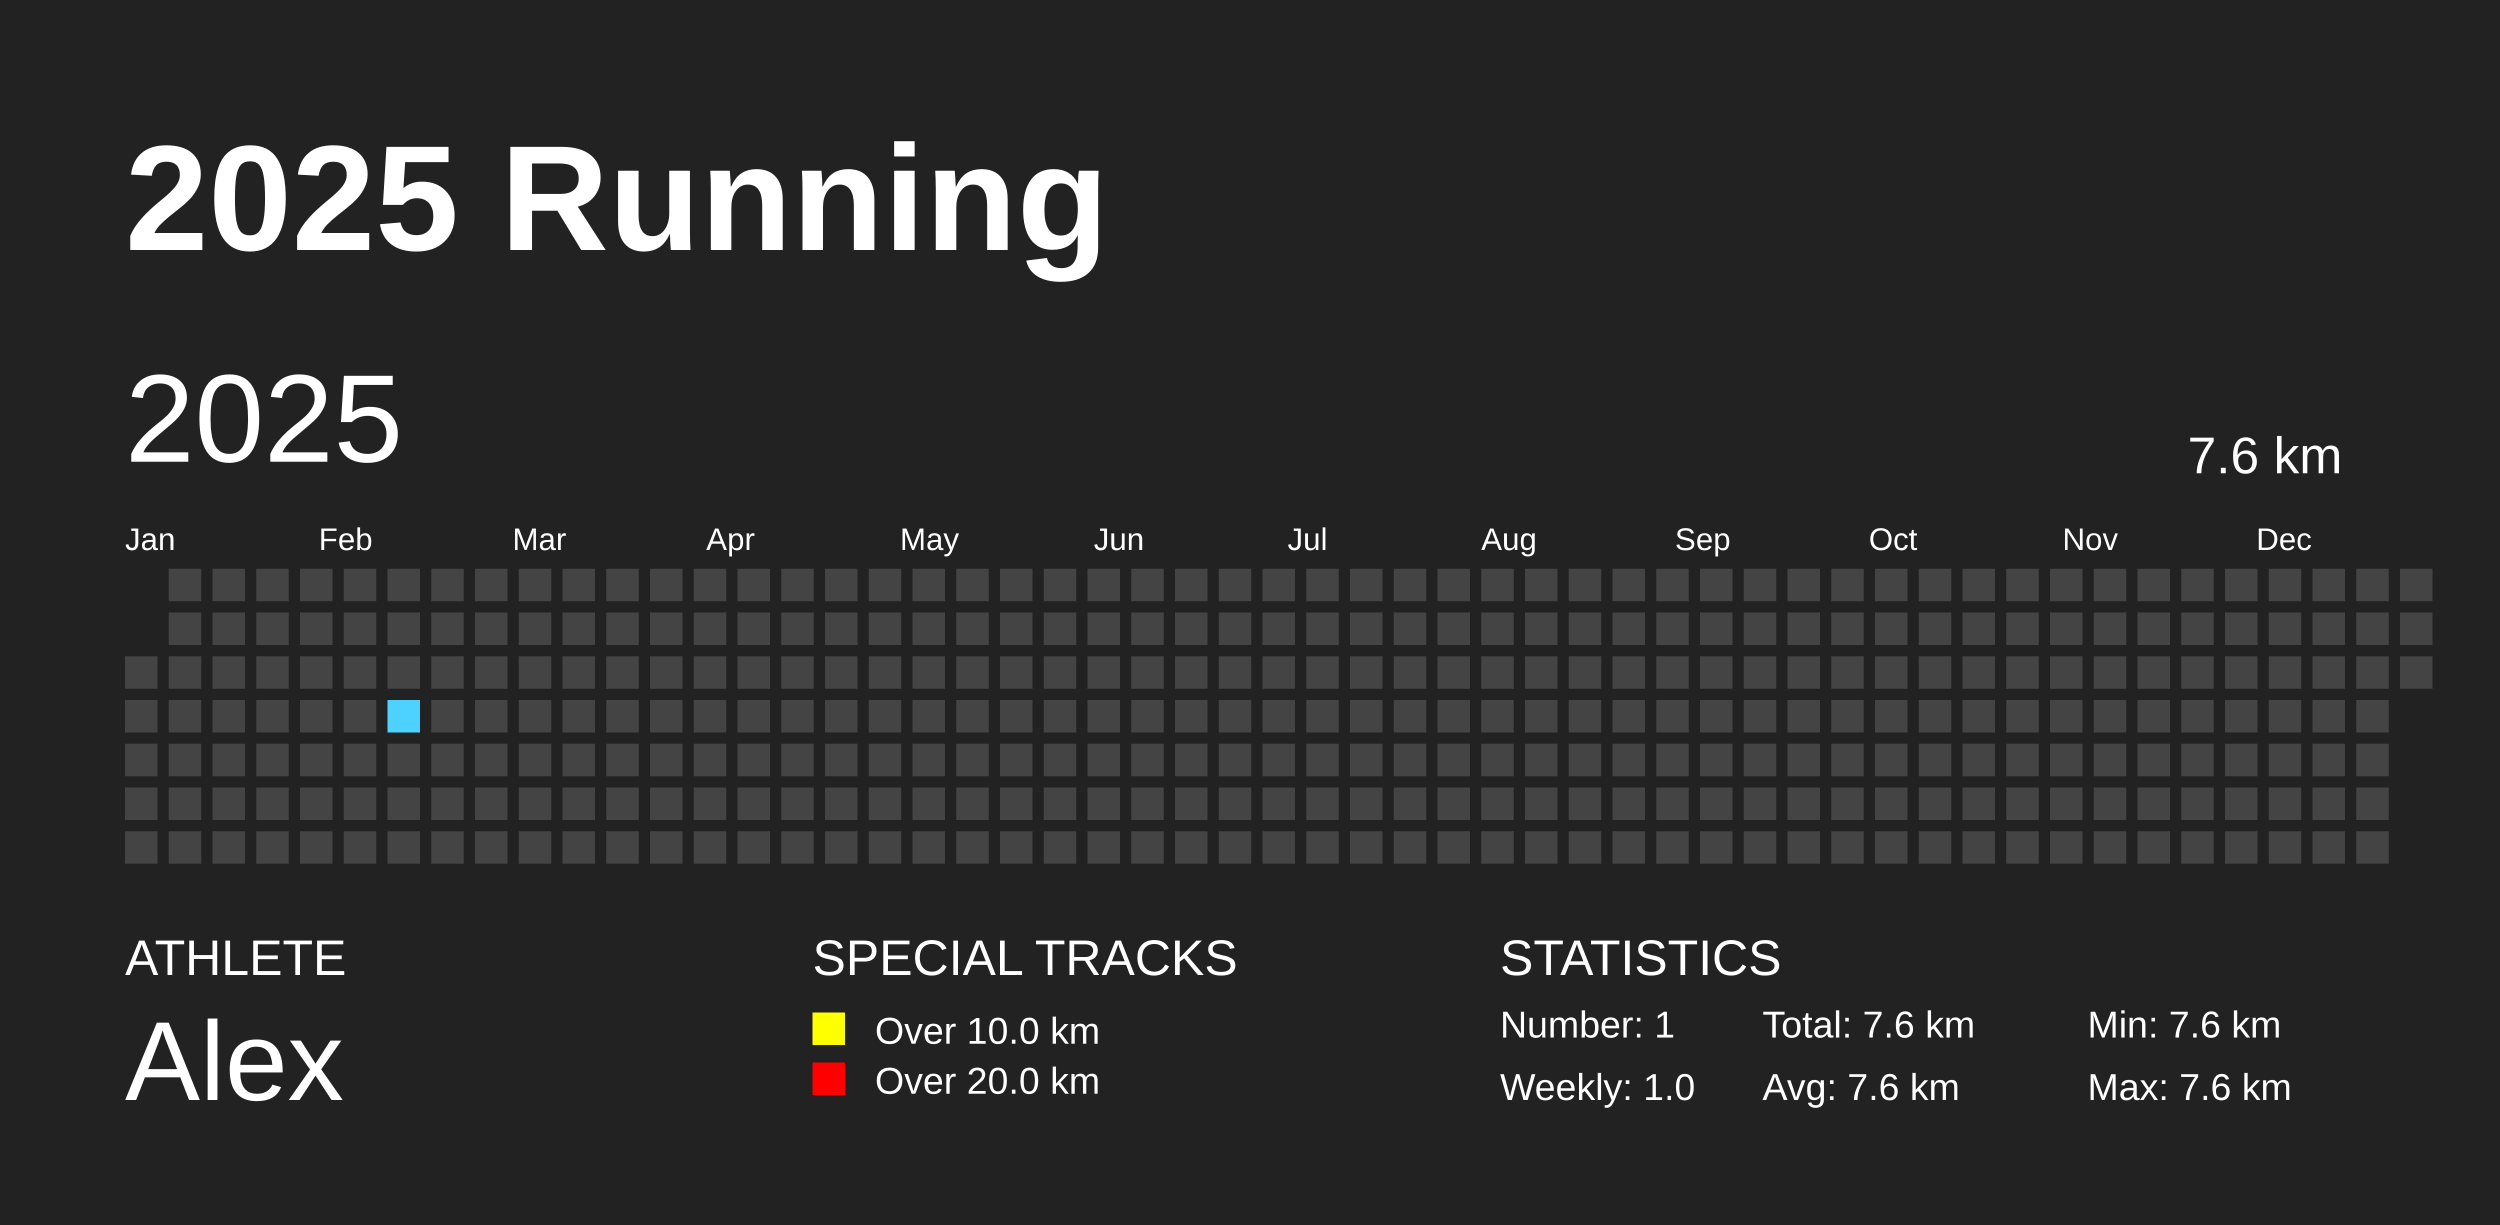
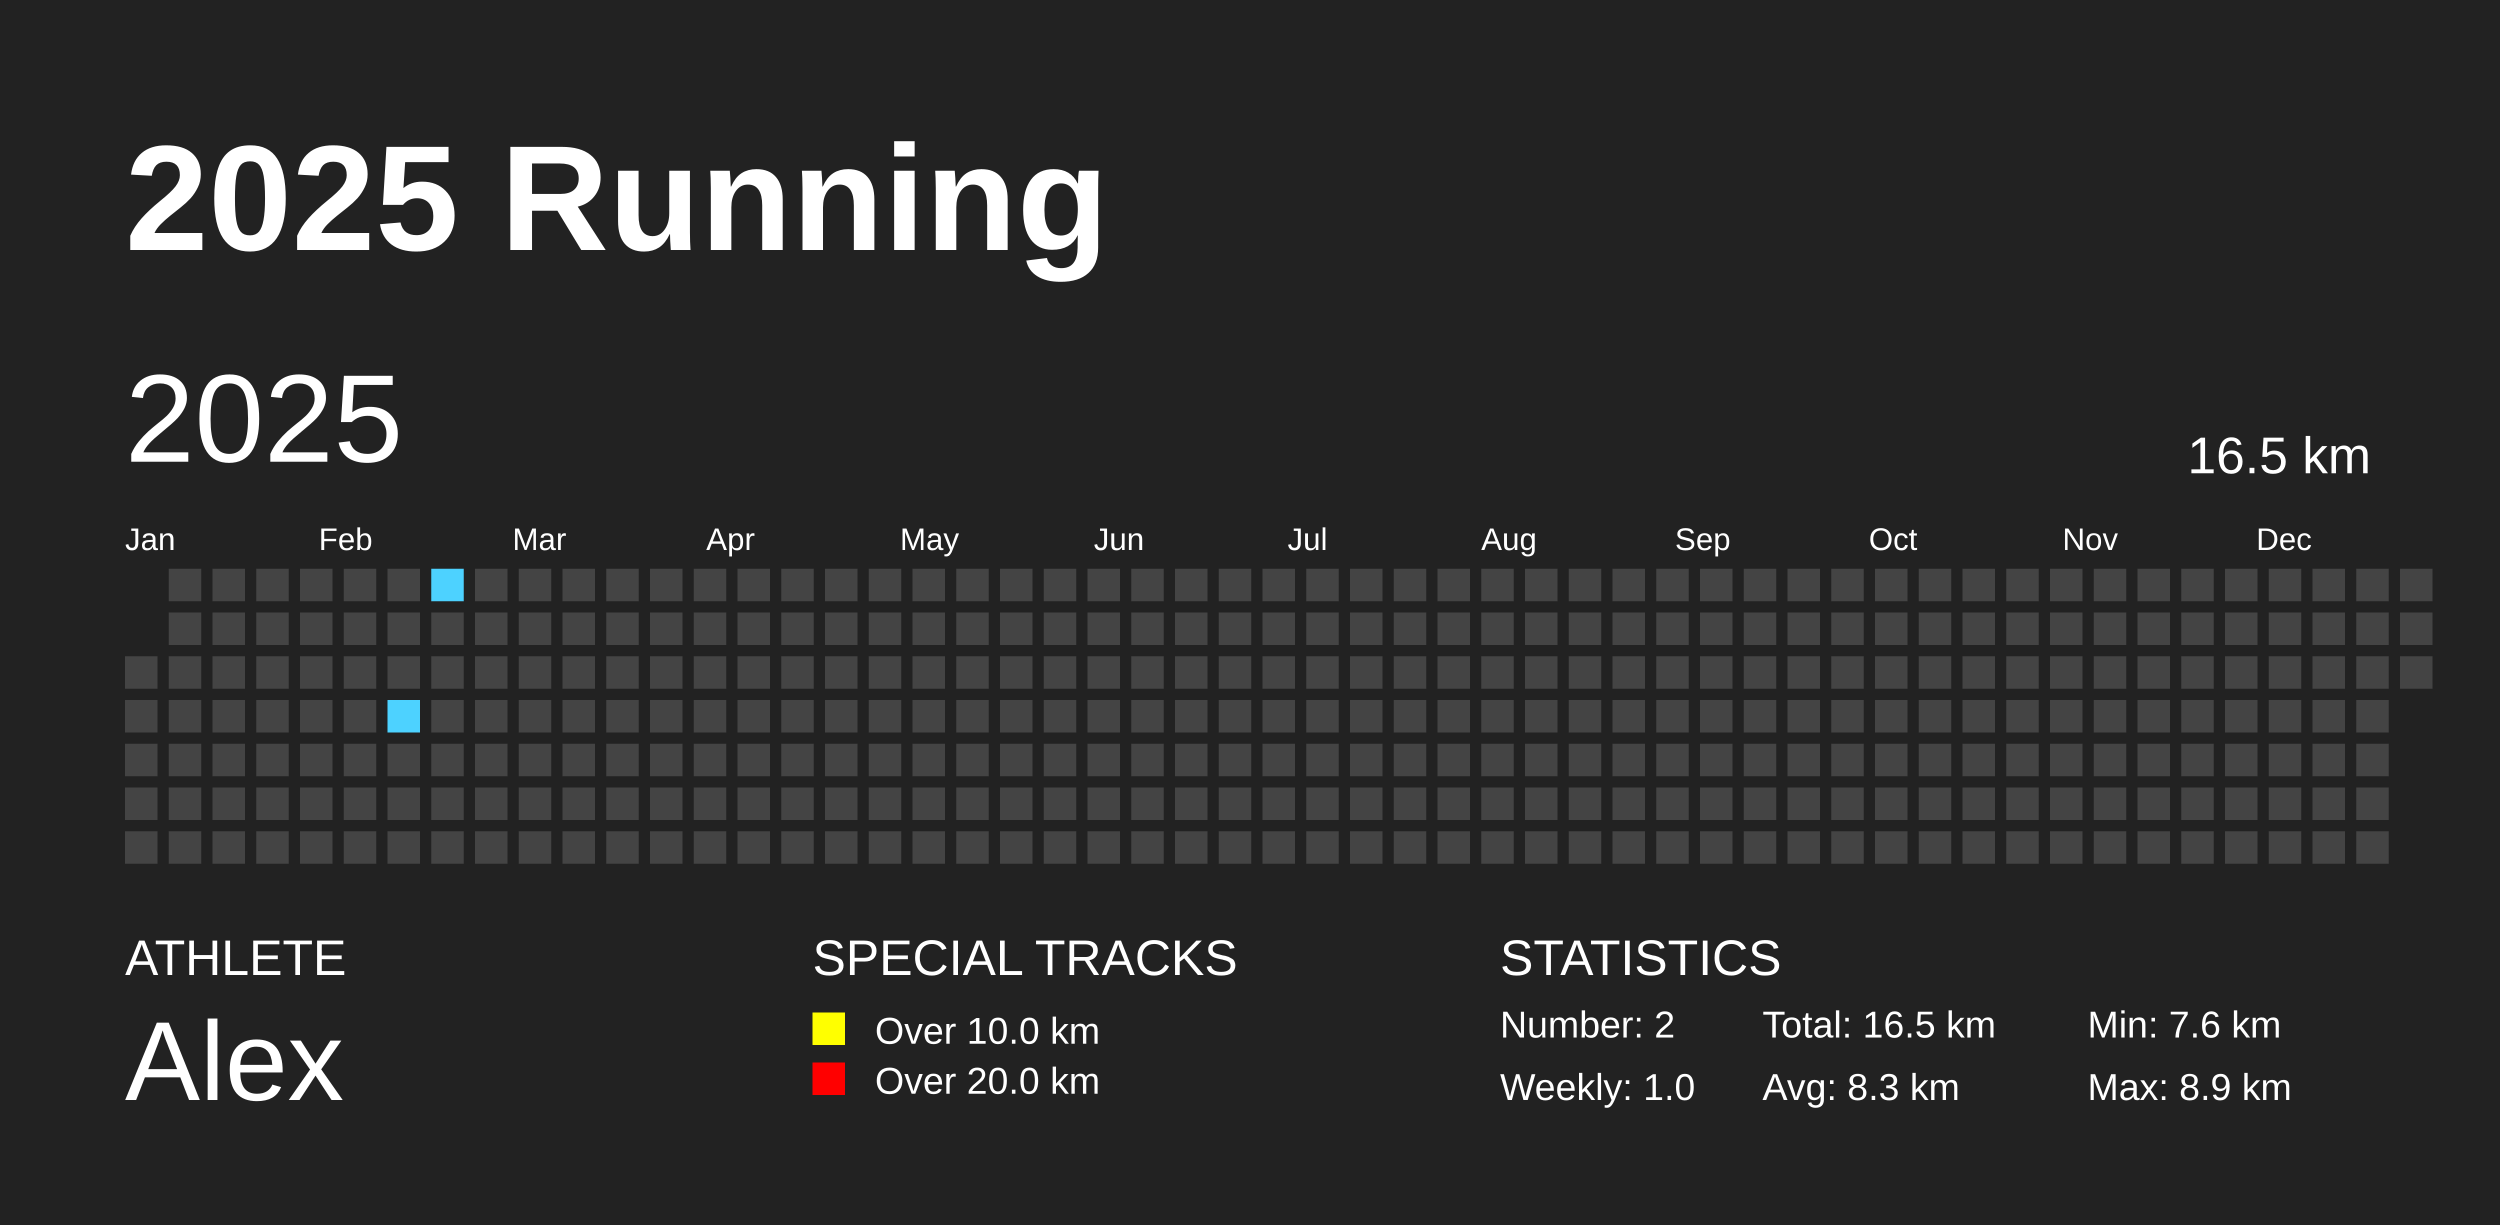
<svg xmlns="http://www.w3.org/2000/svg" baseProfile="full" height="98mm" version="1.1" viewBox="0,0,200,98" width="200mm">
  <defs />
  <rect fill="#222222" height="98" width="200" x="0" y="0" />
  <text fill="#FFFFFF" style="font-size:12px; font-family:Arial; font-weight:bold;" x="10" y="20">2025 Running</text>
  <text fill="#FFFFFF" style="font-size:4px; font-family:Arial" x="10" y="78">ATHLETE</text>
  <text fill="#FFFFFF" style="font-size:9px; font-family:Arial" x="10" y="88">Alex</text>
  <text fill="#FFFFFF" style="font-size:4px; font-family:Arial" x="65" y="78">SPECIAL TRACKS</text>
  <rect fill="yellow" height="2.6" width="2.6" x="65" y="81" />
  <text fill="#FFFFFF" style="font-size:3px; font-family:Arial" x="70" y="83.5">Over 10.0 km</text>
  <rect fill="red" height="2.6" width="2.6" x="65" y="85" />
  <text fill="#FFFFFF" style="font-size:3px; font-family:Arial" x="70" y="87.5">Over 20.0 km</text>
  <text fill="#FFFFFF" style="font-size:4px; font-family:Arial" x="120" y="78">STATISTICS</text>
-   <text fill="#FFFFFF" style="font-size:3px; font-family:Arial" x="120" y="83">Number: 1</text>
+   <text fill="#FFFFFF" style="font-size:3px; font-family:Arial" x="120" y="83">Number: 2</text>
  <text fill="#FFFFFF" style="font-size:3px; font-family:Arial" x="120" y="88">Weekly: 1.0</text>
-   <text fill="#FFFFFF" style="font-size:3px; font-family:Arial" x="141" y="83">Total: 7.6 km</text>
-   <text fill="#FFFFFF" style="font-size:3px; font-family:Arial" x="141" y="88">Avg: 7.6 km</text>
+   <text fill="#FFFFFF" style="font-size:3px; font-family:Arial" x="141" y="83">Total: 16.5 km</text>
+   <text fill="#FFFFFF" style="font-size:3px; font-family:Arial" x="141" y="88">Avg: 8.3 km</text>
  <text fill="#FFFFFF" style="font-size:3px; font-family:Arial" x="167" y="83">Min: 7.6 km</text>
-   <text fill="#FFFFFF" style="font-size:3px; font-family:Arial" x="167" y="88">Max: 7.6 km</text>
+   <text fill="#FFFFFF" style="font-size:3px; font-family:Arial" x="167" y="88">Max: 8.9 km</text>
  <text dominant-baseline="hanging" fill="#FFFFFF" style="font-size:10.0px; font-family:Arial;" x="10" y="30">2025</text>
-   <text dominant-baseline="hanging" fill="#FFFFFF" style="font-size:4.125px; font-family:Arial;" x="175" y="35">7.6 km</text>
+   <text dominant-baseline="hanging" fill="#FFFFFF" style="font-size:4.125px; font-family:Arial;" x="175" y="35">16.5 km</text>
  <text fill="#FFFFFF" style="font-size:2.5px; font-family:Arial" x="10.0" y="44">Jan</text>
  <text fill="#FFFFFF" style="font-size:2.5px; font-family:Arial" x="25.5" y="44">Feb</text>
  <text fill="#FFFFFF" style="font-size:2.5px; font-family:Arial" x="41.0" y="44">Mar</text>
  <text fill="#FFFFFF" style="font-size:2.5px; font-family:Arial" x="56.5" y="44">Apr</text>
  <text fill="#FFFFFF" style="font-size:2.5px; font-family:Arial" x="72.0" y="44">May</text>
  <text fill="#FFFFFF" style="font-size:2.5px; font-family:Arial" x="87.5" y="44">Jun</text>
  <text fill="#FFFFFF" style="font-size:2.5px; font-family:Arial" x="103.0" y="44">Jul</text>
  <text fill="#FFFFFF" style="font-size:2.5px; font-family:Arial" x="118.5" y="44">Aug</text>
  <text fill="#FFFFFF" style="font-size:2.5px; font-family:Arial" x="134.0" y="44">Sep</text>
  <text fill="#FFFFFF" style="font-size:2.5px; font-family:Arial" x="149.5" y="44">Oct</text>
  <text fill="#FFFFFF" style="font-size:2.5px; font-family:Arial" x="165.0" y="44">Nov</text>
  <text fill="#FFFFFF" style="font-size:2.5px; font-family:Arial" x="180.5" y="44">Dec</text>
  <rect fill="#444444" height="2.6" width="2.6" x="10.0" y="52.5" />
  <rect fill="#444444" height="2.6" width="2.6" x="10.0" y="56.0" />
  <rect fill="#444444" height="2.6" width="2.6" x="10.0" y="59.5" />
  <rect fill="#444444" height="2.6" width="2.6" x="10.0" y="63.0" />
  <rect fill="#444444" height="2.6" width="2.6" x="10.0" y="66.5" />
  <rect fill="#444444" height="2.6" width="2.6" x="13.5" y="45.5" />
  <rect fill="#444444" height="2.6" width="2.6" x="13.5" y="49.0" />
  <rect fill="#444444" height="2.6" width="2.6" x="13.5" y="52.5" />
  <rect fill="#444444" height="2.6" width="2.6" x="13.5" y="56.0" />
  <rect fill="#444444" height="2.6" width="2.6" x="13.5" y="59.5" />
  <rect fill="#444444" height="2.6" width="2.6" x="13.5" y="63.0" />
  <rect fill="#444444" height="2.6" width="2.6" x="13.5" y="66.5" />
  <rect fill="#444444" height="2.6" width="2.6" x="17.0" y="45.5" />
  <rect fill="#444444" height="2.6" width="2.6" x="17.0" y="49.0" />
  <rect fill="#444444" height="2.6" width="2.6" x="17.0" y="52.5" />
  <rect fill="#444444" height="2.6" width="2.6" x="17.0" y="56.0" />
  <rect fill="#444444" height="2.6" width="2.6" x="17.0" y="59.5" />
  <rect fill="#444444" height="2.6" width="2.6" x="17.0" y="63.0" />
  <rect fill="#444444" height="2.6" width="2.6" x="17.0" y="66.5" />
  <rect fill="#444444" height="2.6" width="2.6" x="20.5" y="45.5" />
  <rect fill="#444444" height="2.6" width="2.6" x="20.5" y="49.0" />
  <rect fill="#444444" height="2.6" width="2.6" x="20.5" y="52.5" />
  <rect fill="#444444" height="2.6" width="2.6" x="20.5" y="56.0" />
  <rect fill="#444444" height="2.6" width="2.6" x="20.5" y="59.5" />
  <rect fill="#444444" height="2.6" width="2.6" x="20.5" y="63.0" />
  <rect fill="#444444" height="2.6" width="2.6" x="20.5" y="66.5" />
  <rect fill="#444444" height="2.6" width="2.6" x="24.0" y="45.5" />
  <rect fill="#444444" height="2.6" width="2.6" x="24.0" y="49.0" />
  <rect fill="#444444" height="2.6" width="2.6" x="24.0" y="52.5" />
  <rect fill="#444444" height="2.6" width="2.6" x="24.0" y="56.0" />
  <rect fill="#444444" height="2.6" width="2.6" x="24.0" y="59.5" />
  <rect fill="#444444" height="2.6" width="2.6" x="24.0" y="63.0" />
  <rect fill="#444444" height="2.6" width="2.6" x="24.0" y="66.5" />
  <rect fill="#444444" height="2.6" width="2.6" x="27.5" y="45.5" />
  <rect fill="#444444" height="2.6" width="2.6" x="27.5" y="49.0" />
  <rect fill="#444444" height="2.6" width="2.6" x="27.5" y="52.5" />
  <rect fill="#444444" height="2.6" width="2.6" x="27.5" y="56.0" />
  <rect fill="#444444" height="2.6" width="2.6" x="27.5" y="59.5" />
  <rect fill="#444444" height="2.6" width="2.6" x="27.5" y="63.0" />
  <rect fill="#444444" height="2.6" width="2.6" x="27.5" y="66.5" />
  <rect fill="#444444" height="2.6" width="2.6" x="31.0" y="45.5" />
  <rect fill="#444444" height="2.6" width="2.6" x="31.0" y="49.0" />
  <rect fill="#444444" height="2.6" width="2.6" x="31.0" y="52.5" />
  <rect fill="#4DD2FF" height="2.6" width="2.6" x="31.0" y="56.0" />
  <rect fill="#444444" height="2.6" width="2.6" x="31.0" y="59.5" />
  <rect fill="#444444" height="2.6" width="2.6" x="31.0" y="63.0" />
  <rect fill="#444444" height="2.6" width="2.6" x="31.0" y="66.5" />
-   <rect fill="#444444" height="2.6" width="2.6" x="34.5" y="45.5" />
+   <rect fill="#4DD2FF" height="2.6" width="2.6" x="34.5" y="45.5" />
  <rect fill="#444444" height="2.6" width="2.6" x="34.5" y="49.0" />
  <rect fill="#444444" height="2.6" width="2.6" x="34.5" y="52.5" />
  <rect fill="#444444" height="2.6" width="2.6" x="34.5" y="56.0" />
  <rect fill="#444444" height="2.6" width="2.6" x="34.5" y="59.5" />
  <rect fill="#444444" height="2.6" width="2.6" x="34.5" y="63.0" />
  <rect fill="#444444" height="2.6" width="2.6" x="34.5" y="66.5" />
  <rect fill="#444444" height="2.6" width="2.6" x="38.0" y="45.5" />
  <rect fill="#444444" height="2.6" width="2.6" x="38.0" y="49.0" />
  <rect fill="#444444" height="2.6" width="2.6" x="38.0" y="52.5" />
  <rect fill="#444444" height="2.6" width="2.6" x="38.0" y="56.0" />
  <rect fill="#444444" height="2.6" width="2.6" x="38.0" y="59.5" />
  <rect fill="#444444" height="2.6" width="2.6" x="38.0" y="63.0" />
  <rect fill="#444444" height="2.6" width="2.6" x="38.0" y="66.5" />
  <rect fill="#444444" height="2.6" width="2.6" x="41.5" y="45.5" />
  <rect fill="#444444" height="2.6" width="2.6" x="41.5" y="49.0" />
  <rect fill="#444444" height="2.6" width="2.6" x="41.5" y="52.5" />
  <rect fill="#444444" height="2.6" width="2.6" x="41.5" y="56.0" />
  <rect fill="#444444" height="2.6" width="2.6" x="41.5" y="59.5" />
  <rect fill="#444444" height="2.6" width="2.6" x="41.5" y="63.0" />
  <rect fill="#444444" height="2.6" width="2.6" x="41.5" y="66.5" />
  <rect fill="#444444" height="2.6" width="2.6" x="45.0" y="45.5" />
  <rect fill="#444444" height="2.6" width="2.6" x="45.0" y="49.0" />
  <rect fill="#444444" height="2.6" width="2.6" x="45.0" y="52.5" />
  <rect fill="#444444" height="2.6" width="2.6" x="45.0" y="56.0" />
  <rect fill="#444444" height="2.6" width="2.6" x="45.0" y="59.5" />
  <rect fill="#444444" height="2.6" width="2.6" x="45.0" y="63.0" />
  <rect fill="#444444" height="2.6" width="2.6" x="45.0" y="66.5" />
  <rect fill="#444444" height="2.6" width="2.6" x="48.5" y="45.5" />
  <rect fill="#444444" height="2.6" width="2.6" x="48.5" y="49.0" />
  <rect fill="#444444" height="2.6" width="2.6" x="48.5" y="52.5" />
  <rect fill="#444444" height="2.6" width="2.6" x="48.5" y="56.0" />
  <rect fill="#444444" height="2.6" width="2.6" x="48.5" y="59.5" />
  <rect fill="#444444" height="2.6" width="2.6" x="48.5" y="63.0" />
  <rect fill="#444444" height="2.6" width="2.6" x="48.5" y="66.5" />
  <rect fill="#444444" height="2.6" width="2.6" x="52.0" y="45.5" />
  <rect fill="#444444" height="2.6" width="2.6" x="52.0" y="49.0" />
  <rect fill="#444444" height="2.6" width="2.6" x="52.0" y="52.5" />
  <rect fill="#444444" height="2.6" width="2.6" x="52.0" y="56.0" />
  <rect fill="#444444" height="2.6" width="2.6" x="52.0" y="59.5" />
  <rect fill="#444444" height="2.6" width="2.6" x="52.0" y="63.0" />
  <rect fill="#444444" height="2.6" width="2.6" x="52.0" y="66.5" />
  <rect fill="#444444" height="2.6" width="2.6" x="55.5" y="45.5" />
  <rect fill="#444444" height="2.6" width="2.6" x="55.5" y="49.0" />
  <rect fill="#444444" height="2.6" width="2.6" x="55.5" y="52.5" />
  <rect fill="#444444" height="2.6" width="2.6" x="55.5" y="56.0" />
  <rect fill="#444444" height="2.6" width="2.6" x="55.5" y="59.5" />
  <rect fill="#444444" height="2.6" width="2.6" x="55.5" y="63.0" />
  <rect fill="#444444" height="2.6" width="2.6" x="55.5" y="66.5" />
  <rect fill="#444444" height="2.6" width="2.6" x="59.0" y="45.5" />
  <rect fill="#444444" height="2.6" width="2.6" x="59.0" y="49.0" />
  <rect fill="#444444" height="2.6" width="2.6" x="59.0" y="52.5" />
  <rect fill="#444444" height="2.6" width="2.6" x="59.0" y="56.0" />
  <rect fill="#444444" height="2.6" width="2.6" x="59.0" y="59.5" />
  <rect fill="#444444" height="2.6" width="2.6" x="59.0" y="63.0" />
  <rect fill="#444444" height="2.6" width="2.6" x="59.0" y="66.5" />
  <rect fill="#444444" height="2.6" width="2.6" x="62.5" y="45.5" />
  <rect fill="#444444" height="2.6" width="2.6" x="62.5" y="49.0" />
  <rect fill="#444444" height="2.6" width="2.6" x="62.5" y="52.5" />
  <rect fill="#444444" height="2.6" width="2.6" x="62.5" y="56.0" />
  <rect fill="#444444" height="2.6" width="2.6" x="62.5" y="59.5" />
  <rect fill="#444444" height="2.6" width="2.6" x="62.5" y="63.0" />
  <rect fill="#444444" height="2.6" width="2.6" x="62.5" y="66.5" />
  <rect fill="#444444" height="2.6" width="2.6" x="66.0" y="45.5" />
  <rect fill="#444444" height="2.6" width="2.6" x="66.0" y="49.0" />
  <rect fill="#444444" height="2.6" width="2.6" x="66.0" y="52.5" />
  <rect fill="#444444" height="2.6" width="2.6" x="66.0" y="56.0" />
  <rect fill="#444444" height="2.6" width="2.6" x="66.0" y="59.5" />
  <rect fill="#444444" height="2.6" width="2.6" x="66.0" y="63.0" />
  <rect fill="#444444" height="2.6" width="2.6" x="66.0" y="66.5" />
  <rect fill="#444444" height="2.6" width="2.6" x="69.5" y="45.5" />
  <rect fill="#444444" height="2.6" width="2.6" x="69.5" y="49.0" />
  <rect fill="#444444" height="2.6" width="2.6" x="69.5" y="52.5" />
  <rect fill="#444444" height="2.6" width="2.6" x="69.5" y="56.0" />
  <rect fill="#444444" height="2.6" width="2.6" x="69.5" y="59.5" />
  <rect fill="#444444" height="2.6" width="2.6" x="69.5" y="63.0" />
  <rect fill="#444444" height="2.6" width="2.6" x="69.5" y="66.5" />
  <rect fill="#444444" height="2.6" width="2.6" x="73.0" y="45.5" />
  <rect fill="#444444" height="2.6" width="2.6" x="73.0" y="49.0" />
  <rect fill="#444444" height="2.6" width="2.6" x="73.0" y="52.5" />
  <rect fill="#444444" height="2.6" width="2.6" x="73.0" y="56.0" />
  <rect fill="#444444" height="2.6" width="2.6" x="73.0" y="59.5" />
  <rect fill="#444444" height="2.6" width="2.6" x="73.0" y="63.0" />
  <rect fill="#444444" height="2.6" width="2.6" x="73.0" y="66.5" />
  <rect fill="#444444" height="2.6" width="2.6" x="76.5" y="45.5" />
  <rect fill="#444444" height="2.6" width="2.6" x="76.5" y="49.0" />
  <rect fill="#444444" height="2.6" width="2.6" x="76.5" y="52.5" />
  <rect fill="#444444" height="2.6" width="2.6" x="76.5" y="56.0" />
  <rect fill="#444444" height="2.6" width="2.6" x="76.5" y="59.5" />
  <rect fill="#444444" height="2.6" width="2.6" x="76.5" y="63.0" />
  <rect fill="#444444" height="2.6" width="2.6" x="76.5" y="66.5" />
  <rect fill="#444444" height="2.6" width="2.6" x="80.0" y="45.5" />
  <rect fill="#444444" height="2.6" width="2.6" x="80.0" y="49.0" />
  <rect fill="#444444" height="2.6" width="2.6" x="80.0" y="52.5" />
  <rect fill="#444444" height="2.6" width="2.6" x="80.0" y="56.0" />
  <rect fill="#444444" height="2.6" width="2.6" x="80.0" y="59.5" />
  <rect fill="#444444" height="2.6" width="2.6" x="80.0" y="63.0" />
  <rect fill="#444444" height="2.6" width="2.6" x="80.0" y="66.5" />
  <rect fill="#444444" height="2.6" width="2.6" x="83.5" y="45.5" />
  <rect fill="#444444" height="2.6" width="2.6" x="83.5" y="49.0" />
  <rect fill="#444444" height="2.6" width="2.6" x="83.5" y="52.5" />
  <rect fill="#444444" height="2.6" width="2.6" x="83.5" y="56.0" />
  <rect fill="#444444" height="2.6" width="2.6" x="83.5" y="59.5" />
  <rect fill="#444444" height="2.6" width="2.6" x="83.5" y="63.0" />
  <rect fill="#444444" height="2.6" width="2.6" x="83.5" y="66.5" />
  <rect fill="#444444" height="2.6" width="2.6" x="87.0" y="45.5" />
  <rect fill="#444444" height="2.6" width="2.6" x="87.0" y="49.0" />
  <rect fill="#444444" height="2.6" width="2.6" x="87.0" y="52.5" />
  <rect fill="#444444" height="2.6" width="2.6" x="87.0" y="56.0" />
  <rect fill="#444444" height="2.6" width="2.6" x="87.0" y="59.5" />
  <rect fill="#444444" height="2.6" width="2.6" x="87.0" y="63.0" />
  <rect fill="#444444" height="2.6" width="2.6" x="87.0" y="66.5" />
  <rect fill="#444444" height="2.6" width="2.6" x="90.5" y="45.5" />
  <rect fill="#444444" height="2.6" width="2.6" x="90.5" y="49.0" />
  <rect fill="#444444" height="2.6" width="2.6" x="90.5" y="52.5" />
  <rect fill="#444444" height="2.6" width="2.6" x="90.5" y="56.0" />
  <rect fill="#444444" height="2.6" width="2.6" x="90.5" y="59.5" />
  <rect fill="#444444" height="2.6" width="2.6" x="90.5" y="63.0" />
  <rect fill="#444444" height="2.6" width="2.6" x="90.5" y="66.5" />
  <rect fill="#444444" height="2.6" width="2.6" x="94.0" y="45.5" />
  <rect fill="#444444" height="2.6" width="2.6" x="94.0" y="49.0" />
  <rect fill="#444444" height="2.6" width="2.6" x="94.0" y="52.5" />
  <rect fill="#444444" height="2.6" width="2.6" x="94.0" y="56.0" />
  <rect fill="#444444" height="2.6" width="2.6" x="94.0" y="59.5" />
  <rect fill="#444444" height="2.6" width="2.6" x="94.0" y="63.0" />
  <rect fill="#444444" height="2.6" width="2.6" x="94.0" y="66.5" />
  <rect fill="#444444" height="2.6" width="2.6" x="97.5" y="45.5" />
  <rect fill="#444444" height="2.6" width="2.6" x="97.5" y="49.0" />
  <rect fill="#444444" height="2.6" width="2.6" x="97.5" y="52.5" />
  <rect fill="#444444" height="2.6" width="2.6" x="97.5" y="56.0" />
  <rect fill="#444444" height="2.6" width="2.6" x="97.5" y="59.5" />
  <rect fill="#444444" height="2.6" width="2.6" x="97.5" y="63.0" />
  <rect fill="#444444" height="2.6" width="2.6" x="97.5" y="66.5" />
  <rect fill="#444444" height="2.6" width="2.6" x="101.0" y="45.5" />
  <rect fill="#444444" height="2.6" width="2.6" x="101.0" y="49.0" />
  <rect fill="#444444" height="2.6" width="2.6" x="101.0" y="52.5" />
  <rect fill="#444444" height="2.6" width="2.6" x="101.0" y="56.0" />
  <rect fill="#444444" height="2.6" width="2.6" x="101.0" y="59.5" />
  <rect fill="#444444" height="2.6" width="2.6" x="101.0" y="63.0" />
  <rect fill="#444444" height="2.6" width="2.6" x="101.0" y="66.5" />
  <rect fill="#444444" height="2.6" width="2.6" x="104.5" y="45.5" />
  <rect fill="#444444" height="2.6" width="2.6" x="104.5" y="49.0" />
  <rect fill="#444444" height="2.6" width="2.6" x="104.5" y="52.5" />
  <rect fill="#444444" height="2.6" width="2.6" x="104.5" y="56.0" />
  <rect fill="#444444" height="2.6" width="2.6" x="104.5" y="59.5" />
  <rect fill="#444444" height="2.6" width="2.6" x="104.5" y="63.0" />
  <rect fill="#444444" height="2.6" width="2.6" x="104.5" y="66.5" />
  <rect fill="#444444" height="2.6" width="2.6" x="108.0" y="45.5" />
  <rect fill="#444444" height="2.6" width="2.6" x="108.0" y="49.0" />
  <rect fill="#444444" height="2.6" width="2.6" x="108.0" y="52.5" />
  <rect fill="#444444" height="2.6" width="2.6" x="108.0" y="56.0" />
  <rect fill="#444444" height="2.6" width="2.6" x="108.0" y="59.5" />
  <rect fill="#444444" height="2.6" width="2.6" x="108.0" y="63.0" />
  <rect fill="#444444" height="2.6" width="2.6" x="108.0" y="66.5" />
  <rect fill="#444444" height="2.6" width="2.6" x="111.5" y="45.5" />
  <rect fill="#444444" height="2.6" width="2.6" x="111.5" y="49.0" />
  <rect fill="#444444" height="2.6" width="2.6" x="111.5" y="52.5" />
  <rect fill="#444444" height="2.6" width="2.6" x="111.5" y="56.0" />
  <rect fill="#444444" height="2.6" width="2.6" x="111.5" y="59.5" />
  <rect fill="#444444" height="2.6" width="2.6" x="111.5" y="63.0" />
  <rect fill="#444444" height="2.6" width="2.6" x="111.5" y="66.5" />
  <rect fill="#444444" height="2.6" width="2.6" x="115.0" y="45.5" />
  <rect fill="#444444" height="2.6" width="2.6" x="115.0" y="49.0" />
  <rect fill="#444444" height="2.6" width="2.6" x="115.0" y="52.5" />
  <rect fill="#444444" height="2.6" width="2.6" x="115.0" y="56.0" />
  <rect fill="#444444" height="2.6" width="2.6" x="115.0" y="59.5" />
  <rect fill="#444444" height="2.6" width="2.6" x="115.0" y="63.0" />
  <rect fill="#444444" height="2.6" width="2.6" x="115.0" y="66.5" />
  <rect fill="#444444" height="2.6" width="2.6" x="118.5" y="45.5" />
  <rect fill="#444444" height="2.6" width="2.6" x="118.5" y="49.0" />
  <rect fill="#444444" height="2.6" width="2.6" x="118.5" y="52.5" />
  <rect fill="#444444" height="2.6" width="2.6" x="118.5" y="56.0" />
  <rect fill="#444444" height="2.6" width="2.6" x="118.5" y="59.5" />
  <rect fill="#444444" height="2.6" width="2.6" x="118.5" y="63.0" />
  <rect fill="#444444" height="2.6" width="2.6" x="118.5" y="66.5" />
  <rect fill="#444444" height="2.6" width="2.6" x="122.0" y="45.5" />
  <rect fill="#444444" height="2.6" width="2.6" x="122.0" y="49.0" />
  <rect fill="#444444" height="2.6" width="2.6" x="122.0" y="52.5" />
  <rect fill="#444444" height="2.6" width="2.6" x="122.0" y="56.0" />
  <rect fill="#444444" height="2.6" width="2.6" x="122.0" y="59.5" />
  <rect fill="#444444" height="2.6" width="2.6" x="122.0" y="63.0" />
  <rect fill="#444444" height="2.6" width="2.6" x="122.0" y="66.5" />
  <rect fill="#444444" height="2.6" width="2.6" x="125.5" y="45.5" />
  <rect fill="#444444" height="2.6" width="2.6" x="125.5" y="49.0" />
  <rect fill="#444444" height="2.6" width="2.6" x="125.5" y="52.5" />
  <rect fill="#444444" height="2.6" width="2.6" x="125.5" y="56.0" />
  <rect fill="#444444" height="2.6" width="2.6" x="125.5" y="59.5" />
  <rect fill="#444444" height="2.6" width="2.6" x="125.5" y="63.0" />
  <rect fill="#444444" height="2.6" width="2.6" x="125.5" y="66.5" />
  <rect fill="#444444" height="2.6" width="2.6" x="129.0" y="45.5" />
  <rect fill="#444444" height="2.6" width="2.6" x="129.0" y="49.0" />
  <rect fill="#444444" height="2.6" width="2.6" x="129.0" y="52.5" />
  <rect fill="#444444" height="2.6" width="2.6" x="129.0" y="56.0" />
  <rect fill="#444444" height="2.6" width="2.6" x="129.0" y="59.5" />
  <rect fill="#444444" height="2.6" width="2.6" x="129.0" y="63.0" />
  <rect fill="#444444" height="2.6" width="2.6" x="129.0" y="66.5" />
  <rect fill="#444444" height="2.6" width="2.6" x="132.5" y="45.5" />
  <rect fill="#444444" height="2.6" width="2.6" x="132.5" y="49.0" />
  <rect fill="#444444" height="2.6" width="2.6" x="132.5" y="52.5" />
  <rect fill="#444444" height="2.6" width="2.6" x="132.5" y="56.0" />
  <rect fill="#444444" height="2.6" width="2.6" x="132.5" y="59.5" />
  <rect fill="#444444" height="2.6" width="2.6" x="132.5" y="63.0" />
  <rect fill="#444444" height="2.6" width="2.6" x="132.5" y="66.5" />
  <rect fill="#444444" height="2.6" width="2.6" x="136.0" y="45.5" />
  <rect fill="#444444" height="2.6" width="2.6" x="136.0" y="49.0" />
  <rect fill="#444444" height="2.6" width="2.6" x="136.0" y="52.5" />
  <rect fill="#444444" height="2.6" width="2.6" x="136.0" y="56.0" />
  <rect fill="#444444" height="2.6" width="2.6" x="136.0" y="59.5" />
  <rect fill="#444444" height="2.6" width="2.6" x="136.0" y="63.0" />
  <rect fill="#444444" height="2.6" width="2.6" x="136.0" y="66.5" />
  <rect fill="#444444" height="2.6" width="2.6" x="139.5" y="45.5" />
  <rect fill="#444444" height="2.6" width="2.6" x="139.5" y="49.0" />
  <rect fill="#444444" height="2.6" width="2.6" x="139.5" y="52.5" />
  <rect fill="#444444" height="2.6" width="2.6" x="139.5" y="56.0" />
  <rect fill="#444444" height="2.6" width="2.6" x="139.5" y="59.5" />
  <rect fill="#444444" height="2.6" width="2.6" x="139.5" y="63.0" />
  <rect fill="#444444" height="2.6" width="2.6" x="139.5" y="66.5" />
  <rect fill="#444444" height="2.6" width="2.6" x="143.0" y="45.5" />
  <rect fill="#444444" height="2.6" width="2.6" x="143.0" y="49.0" />
  <rect fill="#444444" height="2.6" width="2.6" x="143.0" y="52.5" />
  <rect fill="#444444" height="2.6" width="2.6" x="143.0" y="56.0" />
  <rect fill="#444444" height="2.6" width="2.6" x="143.0" y="59.5" />
  <rect fill="#444444" height="2.6" width="2.6" x="143.0" y="63.0" />
  <rect fill="#444444" height="2.6" width="2.6" x="143.0" y="66.5" />
  <rect fill="#444444" height="2.6" width="2.6" x="146.5" y="45.5" />
  <rect fill="#444444" height="2.6" width="2.6" x="146.5" y="49.0" />
  <rect fill="#444444" height="2.6" width="2.6" x="146.5" y="52.5" />
  <rect fill="#444444" height="2.6" width="2.6" x="146.5" y="56.0" />
  <rect fill="#444444" height="2.6" width="2.6" x="146.5" y="59.5" />
  <rect fill="#444444" height="2.6" width="2.6" x="146.5" y="63.0" />
  <rect fill="#444444" height="2.6" width="2.6" x="146.5" y="66.5" />
  <rect fill="#444444" height="2.6" width="2.6" x="150.0" y="45.5" />
  <rect fill="#444444" height="2.6" width="2.6" x="150.0" y="49.0" />
  <rect fill="#444444" height="2.6" width="2.6" x="150.0" y="52.5" />
  <rect fill="#444444" height="2.6" width="2.6" x="150.0" y="56.0" />
  <rect fill="#444444" height="2.6" width="2.6" x="150.0" y="59.5" />
  <rect fill="#444444" height="2.6" width="2.6" x="150.0" y="63.0" />
  <rect fill="#444444" height="2.6" width="2.6" x="150.0" y="66.5" />
  <rect fill="#444444" height="2.6" width="2.6" x="153.5" y="45.5" />
  <rect fill="#444444" height="2.6" width="2.6" x="153.5" y="49.0" />
  <rect fill="#444444" height="2.6" width="2.6" x="153.5" y="52.5" />
  <rect fill="#444444" height="2.6" width="2.6" x="153.5" y="56.0" />
  <rect fill="#444444" height="2.6" width="2.6" x="153.5" y="59.5" />
  <rect fill="#444444" height="2.6" width="2.6" x="153.5" y="63.0" />
  <rect fill="#444444" height="2.6" width="2.6" x="153.5" y="66.5" />
  <rect fill="#444444" height="2.6" width="2.6" x="157.0" y="45.5" />
  <rect fill="#444444" height="2.6" width="2.6" x="157.0" y="49.0" />
  <rect fill="#444444" height="2.6" width="2.6" x="157.0" y="52.5" />
  <rect fill="#444444" height="2.6" width="2.6" x="157.0" y="56.0" />
  <rect fill="#444444" height="2.6" width="2.6" x="157.0" y="59.5" />
  <rect fill="#444444" height="2.6" width="2.6" x="157.0" y="63.0" />
  <rect fill="#444444" height="2.6" width="2.6" x="157.0" y="66.5" />
  <rect fill="#444444" height="2.6" width="2.6" x="160.5" y="45.5" />
  <rect fill="#444444" height="2.6" width="2.6" x="160.5" y="49.0" />
  <rect fill="#444444" height="2.6" width="2.6" x="160.5" y="52.5" />
  <rect fill="#444444" height="2.6" width="2.6" x="160.5" y="56.0" />
  <rect fill="#444444" height="2.6" width="2.6" x="160.5" y="59.5" />
  <rect fill="#444444" height="2.6" width="2.6" x="160.5" y="63.0" />
  <rect fill="#444444" height="2.6" width="2.6" x="160.5" y="66.5" />
  <rect fill="#444444" height="2.6" width="2.6" x="164.0" y="45.5" />
  <rect fill="#444444" height="2.6" width="2.6" x="164.0" y="49.0" />
  <rect fill="#444444" height="2.6" width="2.6" x="164.0" y="52.5" />
  <rect fill="#444444" height="2.6" width="2.6" x="164.0" y="56.0" />
  <rect fill="#444444" height="2.6" width="2.6" x="164.0" y="59.5" />
  <rect fill="#444444" height="2.6" width="2.6" x="164.0" y="63.0" />
  <rect fill="#444444" height="2.6" width="2.6" x="164.0" y="66.5" />
  <rect fill="#444444" height="2.6" width="2.6" x="167.5" y="45.5" />
  <rect fill="#444444" height="2.6" width="2.6" x="167.5" y="49.0" />
  <rect fill="#444444" height="2.6" width="2.6" x="167.5" y="52.5" />
  <rect fill="#444444" height="2.6" width="2.6" x="167.5" y="56.0" />
  <rect fill="#444444" height="2.6" width="2.6" x="167.5" y="59.5" />
  <rect fill="#444444" height="2.6" width="2.6" x="167.5" y="63.0" />
  <rect fill="#444444" height="2.6" width="2.6" x="167.5" y="66.5" />
  <rect fill="#444444" height="2.6" width="2.6" x="171.0" y="45.5" />
  <rect fill="#444444" height="2.6" width="2.6" x="171.0" y="49.0" />
  <rect fill="#444444" height="2.6" width="2.6" x="171.0" y="52.5" />
  <rect fill="#444444" height="2.6" width="2.6" x="171.0" y="56.0" />
  <rect fill="#444444" height="2.6" width="2.6" x="171.0" y="59.5" />
  <rect fill="#444444" height="2.6" width="2.6" x="171.0" y="63.0" />
  <rect fill="#444444" height="2.6" width="2.6" x="171.0" y="66.5" />
  <rect fill="#444444" height="2.6" width="2.6" x="174.5" y="45.5" />
  <rect fill="#444444" height="2.6" width="2.6" x="174.5" y="49.0" />
  <rect fill="#444444" height="2.6" width="2.6" x="174.5" y="52.5" />
  <rect fill="#444444" height="2.6" width="2.6" x="174.5" y="56.0" />
  <rect fill="#444444" height="2.6" width="2.6" x="174.5" y="59.5" />
  <rect fill="#444444" height="2.6" width="2.6" x="174.5" y="63.0" />
  <rect fill="#444444" height="2.6" width="2.6" x="174.5" y="66.5" />
  <rect fill="#444444" height="2.6" width="2.6" x="178.0" y="45.5" />
  <rect fill="#444444" height="2.6" width="2.6" x="178.0" y="49.0" />
  <rect fill="#444444" height="2.6" width="2.6" x="178.0" y="52.5" />
  <rect fill="#444444" height="2.6" width="2.6" x="178.0" y="56.0" />
  <rect fill="#444444" height="2.6" width="2.6" x="178.0" y="59.5" />
  <rect fill="#444444" height="2.6" width="2.6" x="178.0" y="63.0" />
  <rect fill="#444444" height="2.6" width="2.6" x="178.0" y="66.5" />
  <rect fill="#444444" height="2.6" width="2.6" x="181.5" y="45.5" />
  <rect fill="#444444" height="2.6" width="2.6" x="181.5" y="49.0" />
  <rect fill="#444444" height="2.6" width="2.6" x="181.5" y="52.5" />
  <rect fill="#444444" height="2.6" width="2.6" x="181.5" y="56.0" />
  <rect fill="#444444" height="2.6" width="2.6" x="181.5" y="59.5" />
  <rect fill="#444444" height="2.6" width="2.6" x="181.5" y="63.0" />
  <rect fill="#444444" height="2.6" width="2.6" x="181.5" y="66.5" />
  <rect fill="#444444" height="2.6" width="2.6" x="185.0" y="45.5" />
  <rect fill="#444444" height="2.6" width="2.6" x="185.0" y="49.0" />
  <rect fill="#444444" height="2.6" width="2.6" x="185.0" y="52.5" />
  <rect fill="#444444" height="2.6" width="2.6" x="185.0" y="56.0" />
  <rect fill="#444444" height="2.6" width="2.6" x="185.0" y="59.5" />
  <rect fill="#444444" height="2.6" width="2.6" x="185.0" y="63.0" />
  <rect fill="#444444" height="2.6" width="2.6" x="185.0" y="66.5" />
  <rect fill="#444444" height="2.6" width="2.6" x="188.5" y="45.5" />
  <rect fill="#444444" height="2.6" width="2.6" x="188.5" y="49.0" />
  <rect fill="#444444" height="2.6" width="2.6" x="188.5" y="52.5" />
  <rect fill="#444444" height="2.6" width="2.6" x="188.5" y="56.0" />
  <rect fill="#444444" height="2.6" width="2.6" x="188.5" y="59.5" />
  <rect fill="#444444" height="2.6" width="2.6" x="188.5" y="63.0" />
  <rect fill="#444444" height="2.6" width="2.6" x="188.5" y="66.5" />
  <rect fill="#444444" height="2.6" width="2.6" x="192.0" y="45.5" />
  <rect fill="#444444" height="2.6" width="2.6" x="192.0" y="49.0" />
  <rect fill="#444444" height="2.6" width="2.6" x="192.0" y="52.5" />
</svg>
